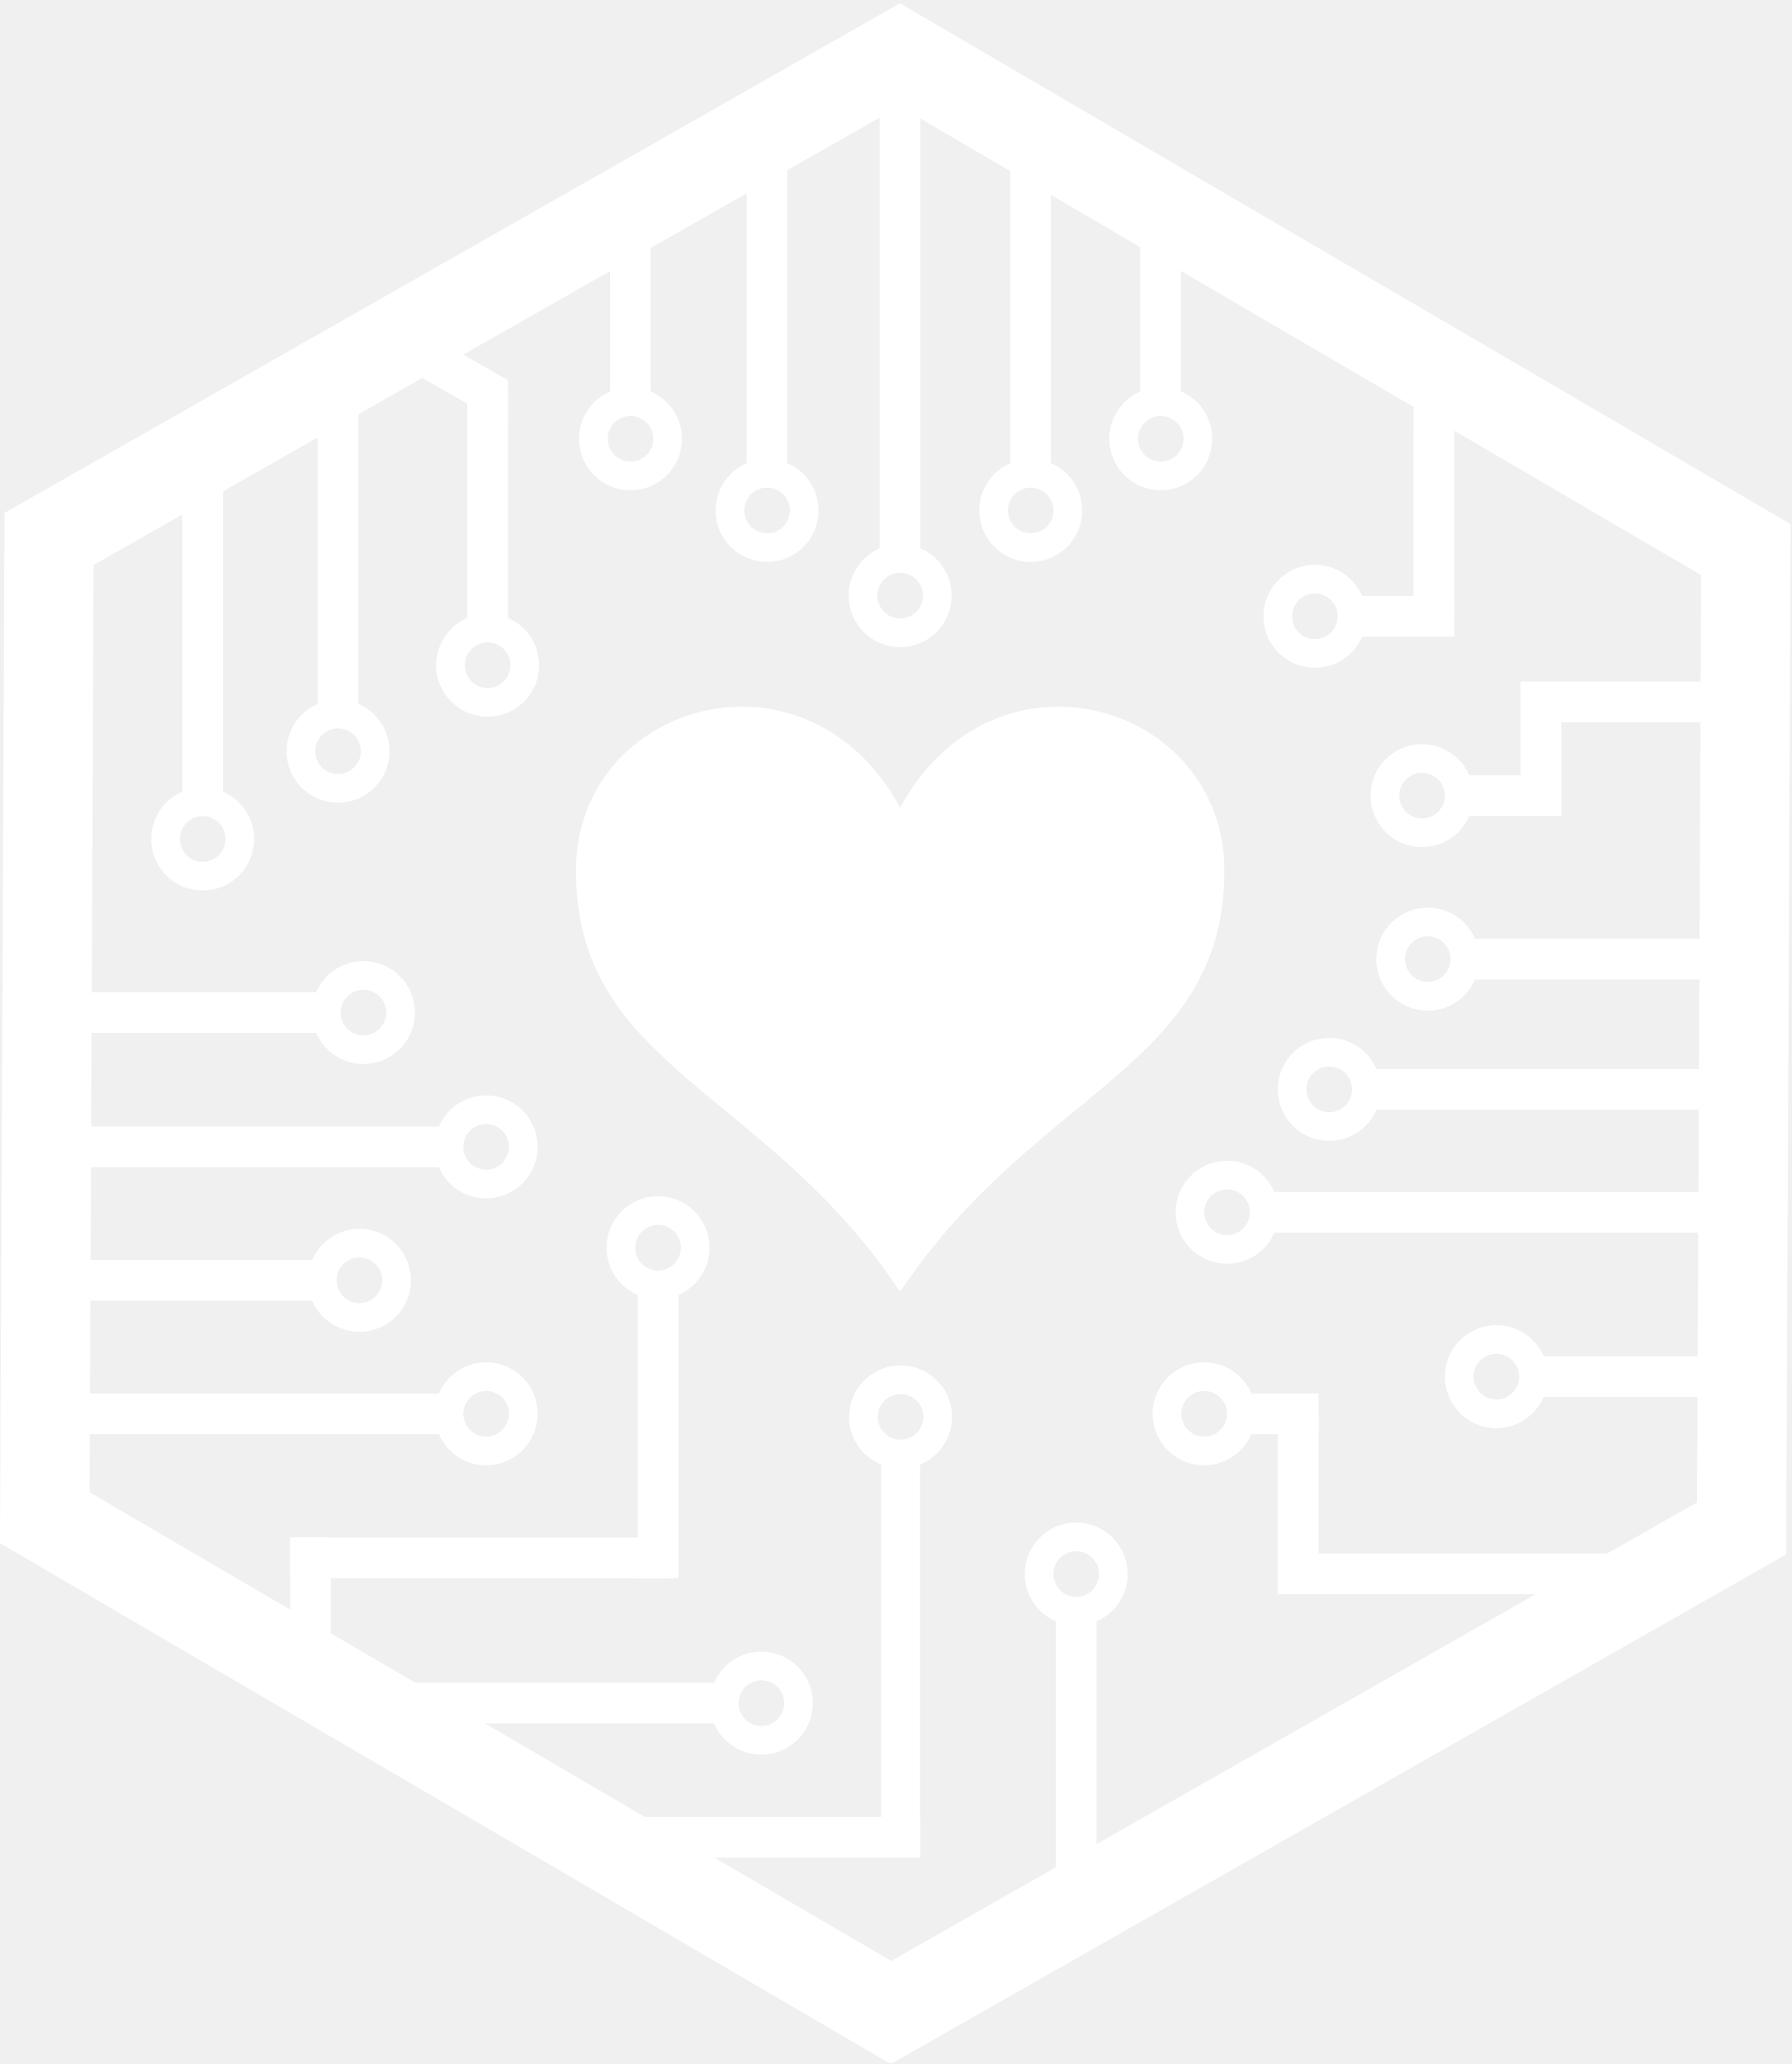
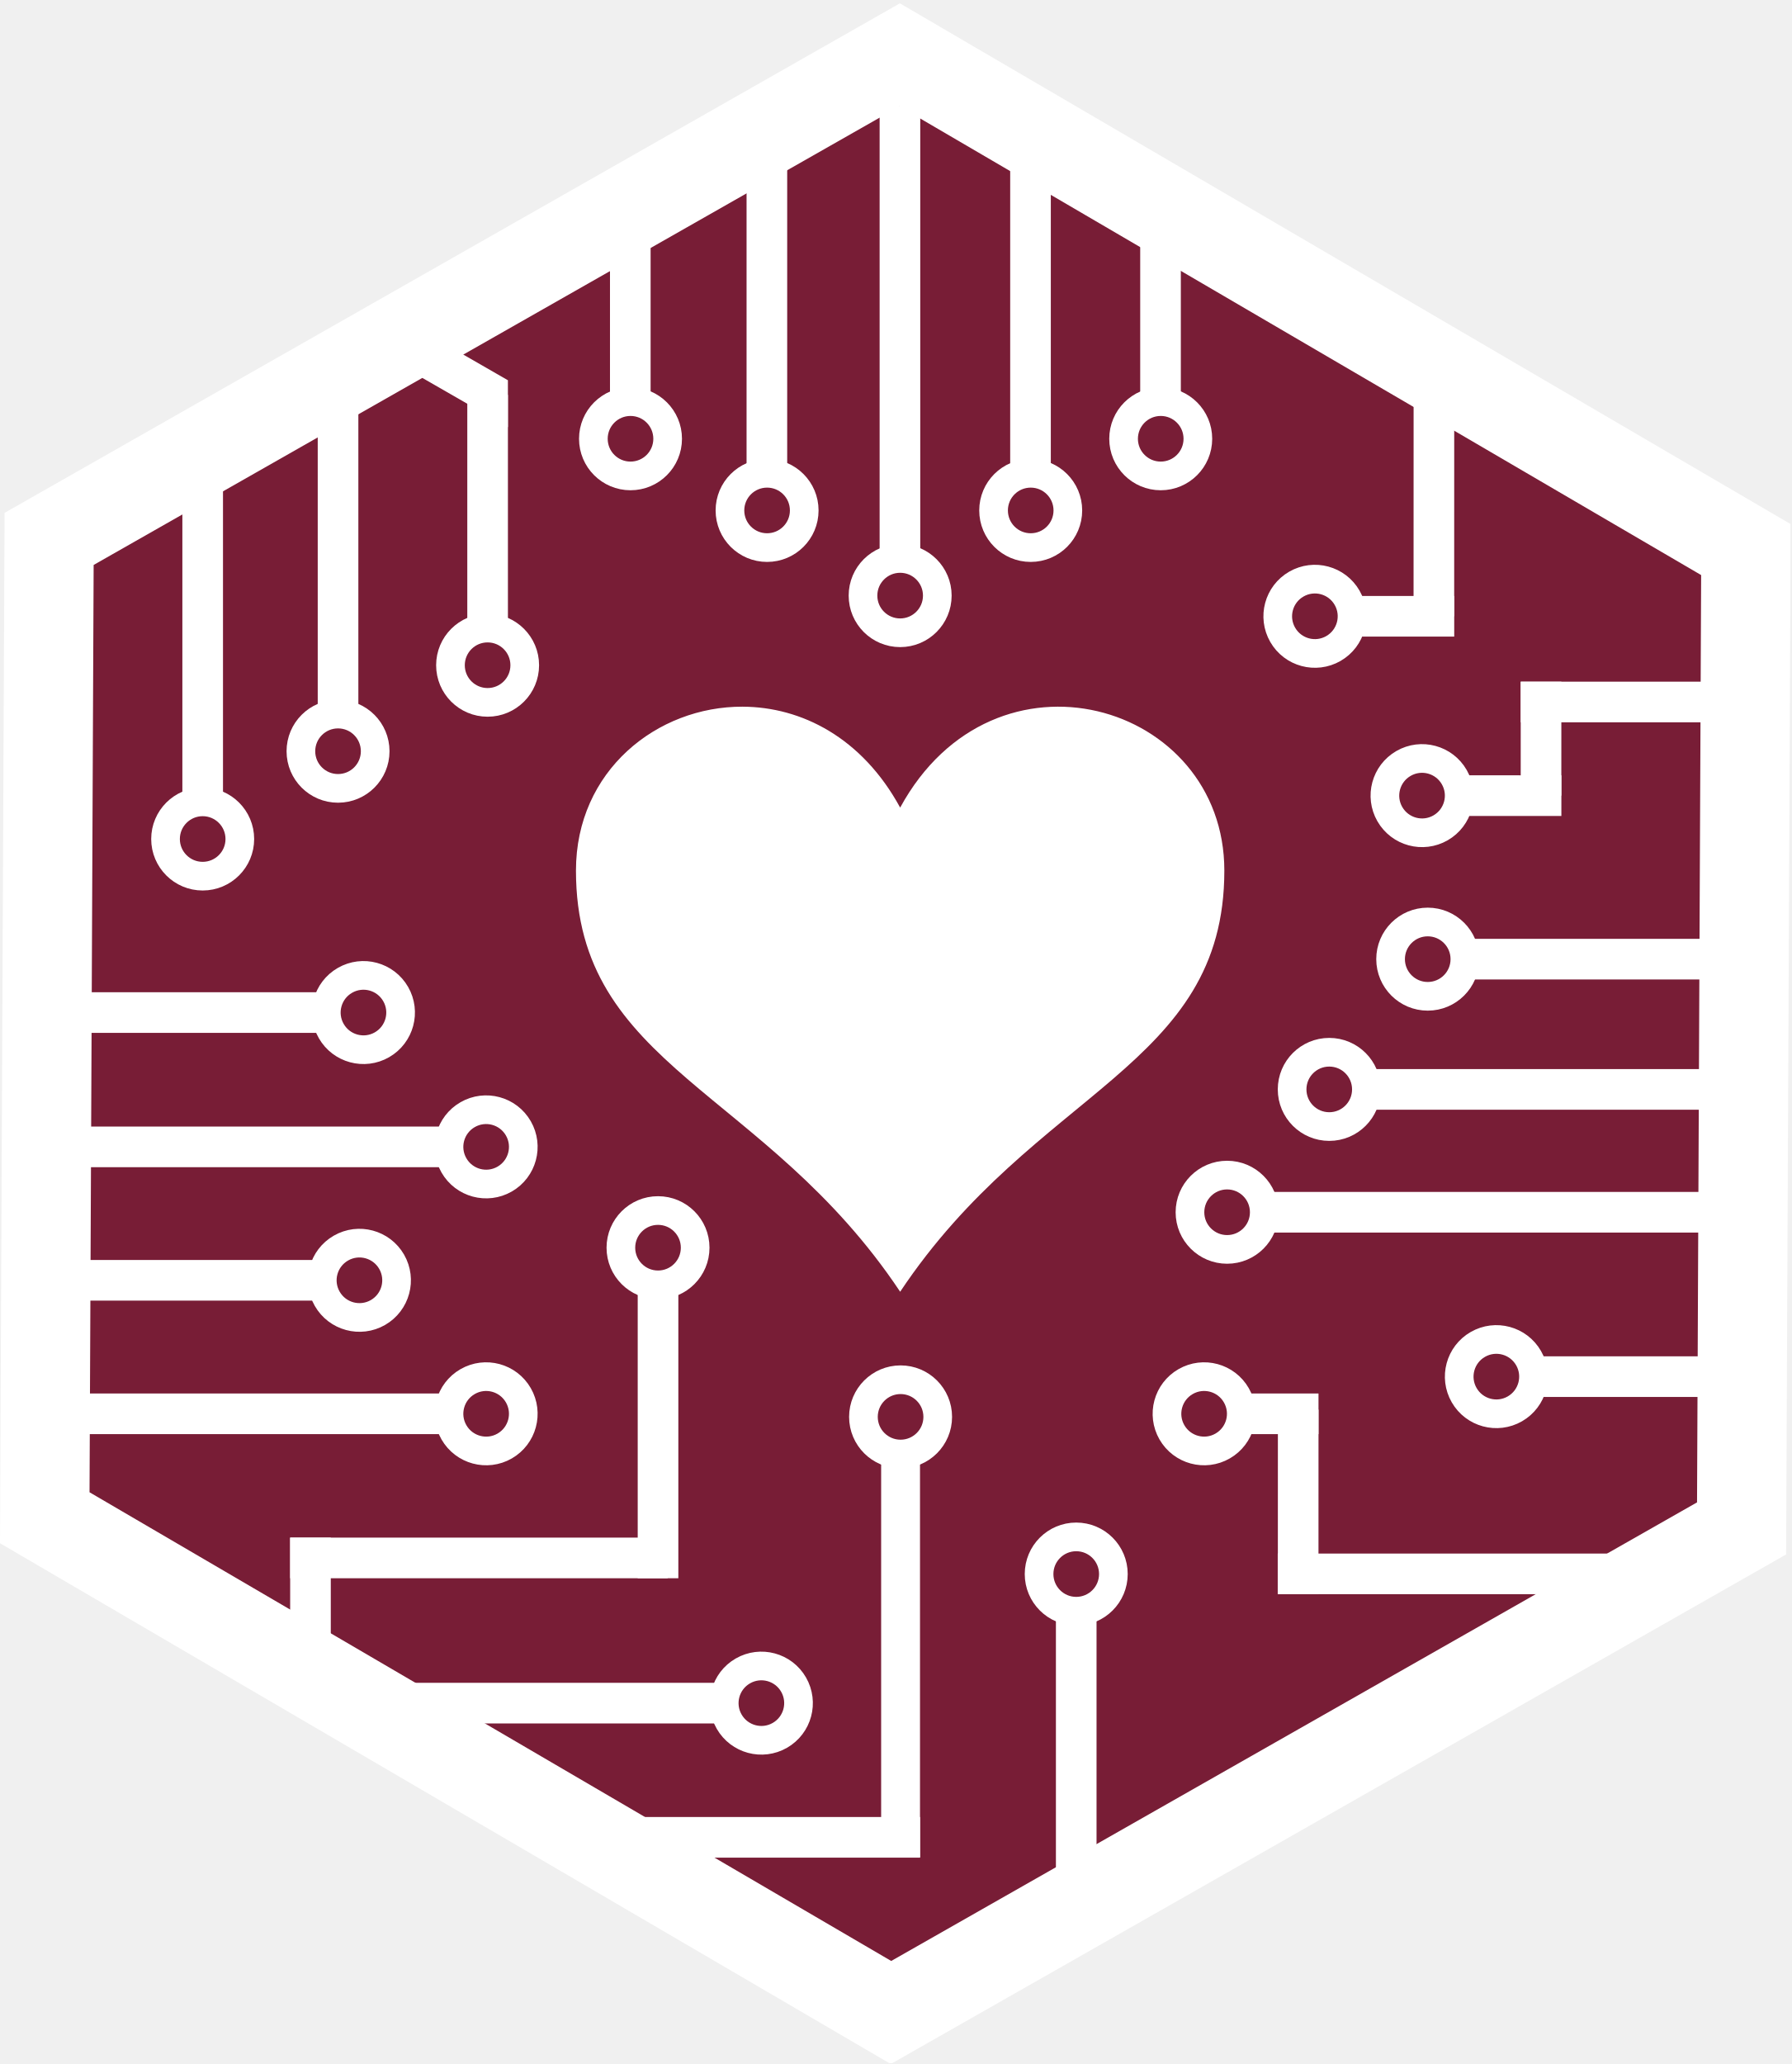
<svg xmlns="http://www.w3.org/2000/svg" xmlns:xlink="http://www.w3.org/1999/xlink" width="125px" height="144px" viewBox="0 0 125 144" version="1.1">
  <defs>
    <polygon id="path-1" points="0 143.94 124.957 143.94 124.957 0.233 0 0.233" />
  </defs>
  <g id="Page-1" stroke="none" stroke-width="1" fill="none" fill-rule="evenodd">
-     <g id="sex-tech-white-sticker">
-       <polygon id="Fill-1" fill="#FFFFFF" points="12.726 56.443 15.561 56.443 15.561 29.799 12.726 29.799" />
-       <path d="M16.736,58.536 C16.736,59.967 15.575,61.128 14.143,61.128 C12.712,61.128 11.551,59.967 11.551,58.536 C11.551,57.104 12.712,55.943 14.143,55.943 C15.575,55.943 16.736,57.104 16.736,58.536 Z" id="Stroke-2" stroke="#FFFFFF" stroke-width="2" />
-       <polygon id="Fill-3" fill="#FFFFFF" points="61.382 39.64 64.217 39.64 64.217 7.421 61.382 7.421" />
-       <path d="M65.407,41.554 C65.407,42.986 64.246,44.147 62.815,44.147 C61.383,44.147 60.222,42.986 60.222,41.554 C60.222,40.123 61.383,38.962 62.815,38.962 C64.246,38.962 65.407,40.123 65.407,41.554 Z" id="Stroke-4" stroke="#FFFFFF" stroke-width="2" />
-       <polygon id="Fill-5" fill="#FFFFFF" points="22.172 50.393 25.007 50.393 25.007 28.152 22.172 28.152" />
-       <path d="M26.181,52.411 C26.181,53.843 25.021,55.003 23.589,55.003 C22.157,55.003 20.997,53.843 20.997,52.411 C20.997,50.98 22.157,49.819 23.589,49.819 C25.021,49.819 26.181,50.98 26.181,52.411 Z" id="Stroke-6" stroke="#FFFFFF" stroke-width="2" />
-       <polyline id="Fill-7" fill="#FFFFFF" points="28.98 26.083 30.393 23.625 35.443 26.529 35.443 29.799 28.98 26.083" />
-       <polygon id="Fill-8" fill="#FFFFFF" points="32.609 43.943 35.444 43.943 35.444 27.549 32.609 27.549" />
-       <path d="M36.618,46.411 C36.618,47.843 35.458,49.003 34.026,49.003 C32.594,49.003 31.434,47.843 31.434,46.411 C31.434,44.98 32.594,43.819 34.026,43.819 C35.458,43.819 36.618,44.98 36.618,46.411 Z" id="Stroke-9" stroke="#FFFFFF" stroke-width="2" />
-       <polygon id="Fill-10" fill="#FFFFFF" points="102.223 68.335 120.058 68.335 120.058 65.5 102.223 65.5" />
-       <path d="M99.63,69.51 C98.199,69.51 97.038,68.349 97.038,66.917 C97.038,65.486 98.199,64.325 99.63,64.325 C101.062,64.325 102.223,65.486 102.223,66.917 C102.223,68.349 101.062,69.51 99.63,69.51 Z" id="Stroke-11" stroke="#FFFFFF" stroke-width="2" />
-       <polygon id="Fill-12" fill="#FFFFFF" points="94.491 77.422 124.058 77.422 124.058 74.587 94.491 74.587" />
-       <path d="M92.758,78.597 C91.326,78.597 90.166,77.436 90.166,76.004 C90.166,74.573 91.326,73.412 92.758,73.412 C94.19,73.412 95.35,74.573 95.35,76.004 C95.35,77.436 94.19,78.597 92.758,78.597 Z" id="Stroke-13" stroke="#FFFFFF" stroke-width="2" />
-       <polygon id="Fill-14" fill="#FFFFFF" points="87.501 85.993 120.058 85.993 120.058 83.158 87.501 83.158" />
-       <path d="M85.63,87.168 C84.199,87.168 83.038,86.007 83.038,84.576 C83.038,83.144 84.199,81.983 85.63,81.983 C87.062,81.983 88.223,83.144 88.223,84.576 C88.223,86.007 87.062,87.168 85.63,87.168 Z" id="Stroke-15" stroke="#FFFFFF" stroke-width="2" />
-       <polygon id="Fill-16" fill="#FFFFFF" points="89.163 111.222 113.805 111.222 113.805 108.388 89.163 108.388" />
-       <polygon id="Fill-17" fill="#FFFFFF" points="73.684 132.878 76.519 132.878 76.519 111.802 73.684 111.802" />
-       <path d="M77.694,109.817 C77.694,111.249 76.533,112.41 75.101,112.41 C73.67,112.41 72.509,111.249 72.509,109.817 C72.509,108.386 73.67,107.225 75.101,107.225 C76.533,107.225 77.694,108.386 77.694,109.817 Z" id="Stroke-18" stroke="#FFFFFF" stroke-width="2" />
-       <polygon id="Fill-19" fill="#FFFFFF" points="42.349 129.603 64.205 129.603 64.205 126.768 42.349 126.768" />
-       <polygon id="Fill-20" fill="#FFFFFF" points="61.488 129.581 64.2 129.581 64.2 100.869 61.488 100.869" />
-       <path d="M65.437,98.852 C65.437,100.284 64.276,101.444 62.844,101.444 C61.413,101.444 60.252,100.284 60.252,98.852 C60.252,97.42 61.413,96.26 62.844,96.26 C64.276,96.26 65.437,97.42 65.437,98.852 Z" id="Stroke-21" stroke="#FFFFFF" stroke-width="2" />
-       <polygon id="Fill-22" fill="#FFFFFF" points="27.079 120.241 50.926 120.241 50.926 117.406 27.079 117.406" />
-       <polygon id="Fill-23" fill="#FFFFFF" points="20.248 117.194 23.083 117.194 23.083 107.275 20.248 107.275" />
-       <polygon id="Fill-24" fill="#FFFFFF" points="20.247 110.11 46.59 110.11 46.59 107.275 20.247 107.275" />
-       <polygon id="Fill-25" fill="#FFFFFF" points="3.113 100.055 31.785 100.055 31.785 97.22 3.113 97.22" />
-       <path d="M32.633,96.39 C33.874,95.676 35.458,96.104 36.172,97.345 C36.885,98.587 36.457,100.171 35.216,100.885 C33.975,101.598 32.39,101.17 31.677,99.929 C30.963,98.688 31.391,97.103 32.633,96.39 Z" id="Stroke-26" stroke="#FFFFFF" stroke-width="2" />
-       <polygon id="Fill-27" fill="#FFFFFF" points="3.113 90.741 22.582 90.741 22.582 87.906 3.113 87.906" />
-       <path d="M23.791,87.076 C25.032,86.362 26.616,86.79 27.33,88.031 C28.043,89.273 27.615,90.857 26.374,91.571 C25.133,92.284 23.548,91.856 22.835,90.615 C22.121,89.374 22.549,87.789 23.791,87.076 Z M51.839,116.576 C53.08,115.862 54.665,116.29 55.378,117.531 C56.091,118.773 55.664,120.357 54.422,121.071 C53.181,121.784 51.597,121.356 50.883,120.115 C50.17,118.874 50.598,117.289 51.839,116.576 Z" id="Stroke-28" stroke="#FFFFFF" stroke-width="2" />
-       <polygon id="Fill-29" fill="#FFFFFF" points="4.753 81.432 31.784 81.432 31.784 78.597 4.753 78.597" />
-       <path d="M32.633,77.767 C33.874,77.054 35.458,77.481 36.172,78.723 C36.885,79.964 36.457,81.549 35.216,82.262 C33.975,82.975 32.39,82.548 31.677,81.306 C30.963,80.065 31.391,78.48 32.633,77.767 Z" id="Stroke-30" stroke="#FFFFFF" stroke-width="2" />
-       <polygon id="Fill-31" fill="#FFFFFF" points="3.128 72.061 23.399 72.061 23.399 69.226 3.128 69.226" />
-       <path d="M24.072,68.396 C25.313,67.682 26.897,68.11 27.611,69.352 C28.324,70.593 27.896,72.177 26.655,72.891 C25.414,73.604 23.829,73.176 23.116,71.935 C22.402,70.694 22.83,69.109 24.072,68.396 Z" id="Stroke-32" stroke="#FFFFFF" stroke-width="2" />
-       <polyline id="Fill-33" fill="#FFFFFF" points="92.006 111.222 89.171 111.222 89.174 98.347 92.009 98.348 92.006 111.222" />
-       <polygon id="Fill-34" fill="#FFFFFF" points="70.493 33.38 73.328 33.38 73.328 9.963 70.493 9.963" />
-       <path d="M74.517,35.612 C74.517,37.044 73.357,38.204 71.925,38.204 C70.493,38.204 69.333,37.044 69.333,35.612 C69.333,34.18 70.493,33.02 71.925,33.02 C73.357,33.02 74.517,34.18 74.517,35.612 Z" id="Stroke-35" stroke="#FFFFFF" stroke-width="2" />
-       <polygon id="Fill-36" fill="#FFFFFF" points="52.097 33.723 54.932 33.723 54.932 9.963 52.097 9.963" />
-       <path d="M56.121,35.612 C56.121,37.044 54.961,38.204 53.529,38.204 C52.097,38.204 50.937,37.044 50.937,35.612 C50.937,34.18 52.097,33.02 53.529,33.02 C54.961,33.02 56.121,34.18 56.121,35.612 Z" id="Stroke-37" stroke="#FFFFFF" stroke-width="2" />
-       <polygon id="Fill-38" fill="#FFFFFF" points="42.566 28.019 45.401 28.019 45.401 14.261 42.566 14.261" />
-       <path d="M46.59,30.612 C46.59,32.044 45.43,33.204 43.998,33.204 C42.566,33.204 41.406,32.044 41.406,30.612 C41.406,29.18 42.566,28.02 43.998,28.02 C45.43,28.02 46.59,29.18 46.59,30.612 Z" id="Stroke-39" stroke="#FFFFFF" stroke-width="2" />
-       <polygon id="Fill-40" fill="#FFFFFF" points="79.566 28.792 82.401 28.792 82.401 14.261 79.566 14.261" />
-       <path d="M83.59,30.612 C83.59,32.044 82.43,33.204 80.998,33.204 C79.566,33.204 78.406,32.044 78.406,30.612 C78.406,29.18 79.566,28.02 80.998,28.02 C82.43,28.02 83.59,29.18 83.59,30.612 Z" id="Stroke-41" stroke="#FFFFFF" stroke-width="2" />
-       <polyline id="Fill-42" fill="#FFFFFF" points="98.645 25.903 101.479 25.904 101.476 42.997 98.641 42.997 98.645 25.903" />
-       <polyline id="Fill-43" fill="#FFFFFF" points="101.479 41.581 101.479 44.415 93.756 44.414 93.757 41.579 101.479 41.581" />
-       <path d="M93.048,45.245 C91.807,45.958 90.222,45.53 89.509,44.289 C88.795,43.048 89.223,41.463 90.464,40.75 C91.706,40.036 93.29,40.464 94.004,41.705 C94.717,42.947 94.289,44.531 93.048,45.245 Z" id="Stroke-44" stroke="#FFFFFF" stroke-width="2" />
-       <polyline id="Fill-45" fill="#FFFFFF" points="106.12 47.558 108.955 47.559 108.953 55.509 106.118 55.509 106.12 47.558" />
-       <polyline id="Fill-46" fill="#FFFFFF" points="108.957 54.093 108.956 56.927 101.234 56.926 101.234 54.091 108.957 54.093" />
-       <path d="M100.525,57.757 C99.284,58.47 97.7,58.042 96.986,56.801 C96.273,55.56 96.701,53.975 97.942,53.262 C99.183,52.548 100.768,52.976 101.481,54.217 C102.195,55.459 101.767,57.043 100.525,57.757 Z" id="Stroke-47" stroke="#FFFFFF" stroke-width="2" />
-       <polygon id="Fill-48" fill="#FFFFFF" points="106.118 50.393 122.036 50.393 122.036 47.558 106.118 47.558" />
-       <polygon id="Fill-49" fill="#FFFFFF" points="85.957 100.055 92.008 100.055 92.008 97.22 85.957 97.22" />
-       <path d="M81.779,99.929 C81.066,98.688 81.493,97.103 82.735,96.39 C83.976,95.676 85.561,96.104 86.274,97.345 C86.988,98.587 86.56,100.171 85.318,100.884 C84.077,101.598 82.493,101.17 81.779,99.929 Z" id="Stroke-50" stroke="#FFFFFF" stroke-width="2" />
-       <polygon id="Fill-51" fill="#FFFFFF" points="106.581 97.462 119.537 97.462 119.537 94.627 106.581 94.627" />
-       <path d="M102.172,97.336 C101.458,96.095 101.886,94.51 103.127,93.797 C104.369,93.083 105.953,93.511 106.667,94.753 C107.38,95.994 106.952,97.579 105.711,98.292 C104.47,99.005 102.885,98.577 102.172,97.336 Z" id="Stroke-52" stroke="#FFFFFF" stroke-width="2" />
-       <polygon id="Fill-53" fill="#FFFFFF" points="44.501 110.11 47.336 110.11 47.336 89.641 44.501 89.641" />
-       <path d="M48.51,87.049 C48.51,88.48 47.35,89.641 45.918,89.641 C44.486,89.641 43.326,88.48 43.326,87.049 C43.326,85.617 44.486,84.456 45.918,84.456 C47.35,84.456 48.51,85.617 48.51,87.049 Z" id="Stroke-54" stroke="#FFFFFF" stroke-width="2" />
-       <g id="Group-57">
-         <mask id="mask-2" fill="white">
-           <use xlink:href="#path-1" />
-         </mask>
-         <g id="Clip-56" />
-         <path d="M118.423,104.817 L62.191,136.812 L6.248,104.112 L6.535,39.415 L62.766,7.421 L118.709,40.121 L118.423,104.817 Z M124.639,108.45 L124.957,36.567 L62.797,0.233 L0.319,35.782 L0,107.666 L62.16,144 L124.639,108.45 L124.639,108.45 Z" id="Fill-55" fill="#FFFFFF" mask="url(#mask-2)" />
+     <g id="Artboard">
+       <polygon id="Path-2" fill="#781D36" points="3.536 37.98 62.322 3.958 120.727 38.866 121.826 105.903 62.52 139.94 2.9 105.539" />
+       <g id="logo">
+         <polygon id="Fill-1" fill="#FFFFFF" fill-rule="nonzero" points="12.726 56.443 15.561 56.443 15.561 29.799 12.726 29.799" />
+         <path d="M16.736,58.536 C16.736,59.967 15.575,61.128 14.143,61.128 C12.712,61.128 11.551,59.967 11.551,58.536 C11.551,57.104 12.712,55.943 14.143,55.943 C15.575,55.943 16.736,57.104 16.736,58.536 Z" id="Stroke-2" stroke="#FFFFFF" stroke-width="2" />
+         <polygon id="Fill-3" fill="#FFFFFF" fill-rule="nonzero" points="61.382 39.64 64.217 39.64 64.217 7.421 61.382 7.421" />
+         <path d="M65.407,41.554 C65.407,42.986 64.246,44.147 62.815,44.147 C61.383,44.147 60.222,42.986 60.222,41.554 C60.222,40.123 61.383,38.962 62.815,38.962 C64.246,38.962 65.407,40.123 65.407,41.554 Z" id="Stroke-4" stroke="#FFFFFF" stroke-width="2" />
+         <polygon id="Fill-5" fill="#FFFFFF" fill-rule="nonzero" points="22.172 50.393 25.007 50.393 25.007 28.152 22.172 28.152" />
+         <path d="M26.181,52.411 C26.181,53.843 25.021,55.003 23.589,55.003 C22.157,55.003 20.997,53.843 20.997,52.411 C20.997,50.98 22.157,49.819 23.589,49.819 C25.021,49.819 26.181,50.98 26.181,52.411 Z" id="Stroke-6" stroke="#FFFFFF" stroke-width="2" />
+         <polyline id="Fill-7" fill="#FFFFFF" fill-rule="nonzero" points="28.98 26.083 30.393 23.625 35.443 26.529 35.443 29.799 28.98 26.083" />
+         <polygon id="Fill-8" fill="#FFFFFF" fill-rule="nonzero" points="32.609 43.943 35.444 43.943 35.444 27.549 32.609 27.549" />
+         <path d="M36.618,46.411 C36.618,47.843 35.458,49.003 34.026,49.003 C32.594,49.003 31.434,47.843 31.434,46.411 C31.434,44.98 32.594,43.819 34.026,43.819 C35.458,43.819 36.618,44.98 36.618,46.411 Z" id="Stroke-9" stroke="#FFFFFF" stroke-width="2" />
+         <polygon id="Fill-10" fill="#FFFFFF" fill-rule="nonzero" points="102.223 68.335 120.058 68.335 120.058 65.5 102.223 65.5" />
+         <path d="M99.63,69.51 C98.199,69.51 97.038,68.349 97.038,66.917 C97.038,65.486 98.199,64.325 99.63,64.325 C101.062,64.325 102.223,65.486 102.223,66.917 C102.223,68.349 101.062,69.51 99.63,69.51 Z" id="Stroke-11" stroke="#FFFFFF" stroke-width="2" />
+         <polygon id="Fill-12" fill="#FFFFFF" fill-rule="nonzero" points="94.491 77.422 124.058 77.422 124.058 74.587 94.491 74.587" />
+         <path d="M92.758,78.597 C91.326,78.597 90.166,77.436 90.166,76.004 C90.166,74.573 91.326,73.412 92.758,73.412 C94.19,73.412 95.35,74.573 95.35,76.004 C95.35,77.436 94.19,78.597 92.758,78.597 Z" id="Stroke-13" stroke="#FFFFFF" stroke-width="2" />
+         <polygon id="Fill-14" fill="#FFFFFF" fill-rule="nonzero" points="87.501 85.993 120.058 85.993 120.058 83.158 87.501 83.158" />
+         <path d="M85.63,87.168 C84.199,87.168 83.038,86.007 83.038,84.576 C83.038,83.144 84.199,81.983 85.63,81.983 C87.062,81.983 88.223,83.144 88.223,84.576 C88.223,86.007 87.062,87.168 85.63,87.168 Z" id="Stroke-15" stroke="#FFFFFF" stroke-width="2" />
+         <polygon id="Fill-16" fill="#FFFFFF" fill-rule="nonzero" points="89.163 111.222 113.805 111.222 113.805 108.388 89.163 108.388" />
+         <polygon id="Fill-17" fill="#FFFFFF" fill-rule="nonzero" points="73.684 132.878 76.519 132.878 76.519 111.802 73.684 111.802" />
+         <path d="M77.694,109.817 C77.694,111.249 76.533,112.41 75.101,112.41 C73.67,112.41 72.509,111.249 72.509,109.817 C72.509,108.386 73.67,107.225 75.101,107.225 C76.533,107.225 77.694,108.386 77.694,109.817 Z" id="Stroke-18" stroke="#FFFFFF" stroke-width="2" />
+         <polygon id="Fill-19" fill="#FFFFFF" fill-rule="nonzero" points="42.349 129.603 64.205 129.603 64.205 126.768 42.349 126.768" />
+         <polygon id="Fill-20" fill="#FFFFFF" fill-rule="nonzero" points="61.488 129.581 64.2 129.581 64.2 100.869 61.488 100.869" />
+         <path d="M65.437,98.852 C65.437,100.284 64.276,101.444 62.844,101.444 C61.413,101.444 60.252,100.284 60.252,98.852 C60.252,97.42 61.413,96.26 62.844,96.26 C64.276,96.26 65.437,97.42 65.437,98.852 Z" id="Stroke-21" stroke="#FFFFFF" stroke-width="2" />
+         <polygon id="Fill-22" fill="#FFFFFF" fill-rule="nonzero" points="27.079 120.241 50.926 120.241 50.926 117.406 27.079 117.406" />
+         <polygon id="Fill-23" fill="#FFFFFF" fill-rule="nonzero" points="20.248 117.194 23.083 117.194 23.083 107.275 20.248 107.275" />
+         <polygon id="Fill-24" fill="#FFFFFF" fill-rule="nonzero" points="20.247 110.11 46.59 110.11 46.59 107.275 20.247 107.275" />
+         <polygon id="Fill-25" fill="#FFFFFF" fill-rule="nonzero" points="3.113 100.055 31.785 100.055 31.785 97.22 3.113 97.22" />
+         <path d="M32.633,96.39 C33.874,95.676 35.458,96.104 36.172,97.345 C36.885,98.587 36.457,100.171 35.216,100.885 C33.975,101.598 32.39,101.17 31.677,99.929 C30.963,98.688 31.391,97.103 32.633,96.39 Z" id="Stroke-26" stroke="#FFFFFF" stroke-width="2" />
+         <polygon id="Fill-27" fill="#FFFFFF" fill-rule="nonzero" points="3.113 90.741 22.582 90.741 22.582 87.906 3.113 87.906" />
+         <path d="M23.791,87.076 C25.032,86.362 26.616,86.79 27.33,88.031 C28.043,89.273 27.615,90.857 26.374,91.571 C25.133,92.284 23.548,91.856 22.835,90.615 C22.121,89.374 22.549,87.789 23.791,87.076 Z M51.839,116.576 C53.08,115.862 54.665,116.29 55.378,117.531 C56.091,118.773 55.664,120.357 54.422,121.071 C53.181,121.784 51.597,121.356 50.883,120.115 C50.17,118.874 50.598,117.289 51.839,116.576 Z" id="Stroke-28" stroke="#FFFFFF" stroke-width="2" />
+         <polygon id="Fill-29" fill="#FFFFFF" fill-rule="nonzero" points="4.753 81.432 31.784 81.432 31.784 78.597 4.753 78.597" />
+         <path d="M32.633,77.767 C33.874,77.054 35.458,77.481 36.172,78.723 C36.885,79.964 36.457,81.549 35.216,82.262 C33.975,82.975 32.39,82.548 31.677,81.306 C30.963,80.065 31.391,78.48 32.633,77.767 Z" id="Stroke-30" stroke="#FFFFFF" stroke-width="2" />
+         <polygon id="Fill-31" fill="#FFFFFF" fill-rule="nonzero" points="3.128 72.061 23.399 72.061 23.399 69.226 3.128 69.226" />
+         <path d="M24.072,68.396 C25.313,67.682 26.897,68.11 27.611,69.352 C28.324,70.593 27.896,72.177 26.655,72.891 C25.414,73.604 23.829,73.176 23.116,71.935 C22.402,70.694 22.83,69.109 24.072,68.396 Z" id="Stroke-32" stroke="#FFFFFF" stroke-width="2" />
+         <polyline id="Fill-33" fill="#FFFFFF" fill-rule="nonzero" points="92.006 111.222 89.171 111.222 89.174 98.347 92.009 98.348 92.006 111.222" />
+         <polygon id="Fill-34" fill="#FFFFFF" fill-rule="nonzero" points="70.493 33.38 73.328 33.38 73.328 9.963 70.493 9.963" />
+         <path d="M74.517,35.612 C74.517,37.044 73.357,38.204 71.925,38.204 C70.493,38.204 69.333,37.044 69.333,35.612 C69.333,34.18 70.493,33.02 71.925,33.02 C73.357,33.02 74.517,34.18 74.517,35.612 Z" id="Stroke-35" stroke="#FFFFFF" stroke-width="2" />
+         <polygon id="Fill-36" fill="#FFFFFF" fill-rule="nonzero" points="52.097 33.723 54.932 33.723 54.932 9.963 52.097 9.963" />
+         <path d="M56.121,35.612 C56.121,37.044 54.961,38.204 53.529,38.204 C52.097,38.204 50.937,37.044 50.937,35.612 C50.937,34.18 52.097,33.02 53.529,33.02 C54.961,33.02 56.121,34.18 56.121,35.612 Z" id="Stroke-37" stroke="#FFFFFF" stroke-width="2" />
+         <polygon id="Fill-38" fill="#FFFFFF" fill-rule="nonzero" points="42.566 28.019 45.401 28.019 45.401 14.261 42.566 14.261" />
+         <path d="M46.59,30.612 C46.59,32.044 45.43,33.204 43.998,33.204 C42.566,33.204 41.406,32.044 41.406,30.612 C41.406,29.18 42.566,28.02 43.998,28.02 C45.43,28.02 46.59,29.18 46.59,30.612 Z" id="Stroke-39" stroke="#FFFFFF" stroke-width="2" />
+         <polygon id="Fill-40" fill="#FFFFFF" fill-rule="nonzero" points="79.566 28.792 82.401 28.792 82.401 14.261 79.566 14.261" />
+         <path d="M83.59,30.612 C83.59,32.044 82.43,33.204 80.998,33.204 C79.566,33.204 78.406,32.044 78.406,30.612 C78.406,29.18 79.566,28.02 80.998,28.02 C82.43,28.02 83.59,29.18 83.59,30.612 Z" id="Stroke-41" stroke="#FFFFFF" stroke-width="2" />
+         <polyline id="Fill-42" fill="#FFFFFF" fill-rule="nonzero" points="98.645 25.903 101.479 25.904 101.476 42.997 98.641 42.997 98.645 25.903" />
+         <polyline id="Fill-43" fill="#FFFFFF" fill-rule="nonzero" points="101.479 41.581 101.479 44.415 93.756 44.414 93.757 41.579 101.479 41.581" />
+         <path d="M93.048,45.245 C91.807,45.958 90.222,45.53 89.509,44.289 C88.795,43.048 89.223,41.463 90.464,40.75 C91.706,40.036 93.29,40.464 94.004,41.705 C94.717,42.947 94.289,44.531 93.048,45.245 Z" id="Stroke-44" stroke="#FFFFFF" stroke-width="2" />
+         <polyline id="Fill-45" fill="#FFFFFF" fill-rule="nonzero" points="106.12 47.558 108.955 47.559 108.953 55.509 106.118 55.509 106.12 47.558" />
+         <polyline id="Fill-46" fill="#FFFFFF" fill-rule="nonzero" points="108.957 54.093 108.956 56.927 101.234 56.926 101.234 54.091 108.957 54.093" />
+         <path d="M100.525,57.757 C99.284,58.47 97.7,58.042 96.986,56.801 C96.273,55.56 96.701,53.975 97.942,53.262 C99.183,52.548 100.768,52.976 101.481,54.217 C102.195,55.459 101.767,57.043 100.525,57.757 Z" id="Stroke-47" stroke="#FFFFFF" stroke-width="2" />
+         <polygon id="Fill-48" fill="#FFFFFF" fill-rule="nonzero" points="106.118 50.393 122.036 50.393 122.036 47.558 106.118 47.558" />
+         <polygon id="Fill-49" fill="#FFFFFF" fill-rule="nonzero" points="85.957 100.055 92.008 100.055 92.008 97.22 85.957 97.22" />
+         <path d="M81.779,99.929 C81.066,98.688 81.493,97.103 82.735,96.39 C83.976,95.676 85.561,96.104 86.274,97.345 C86.988,98.587 86.56,100.171 85.318,100.884 C84.077,101.598 82.493,101.17 81.779,99.929 Z" id="Stroke-50" stroke="#FFFFFF" stroke-width="2" />
+         <polygon id="Fill-51" fill="#FFFFFF" fill-rule="nonzero" points="106.581 97.462 119.537 97.462 119.537 94.627 106.581 94.627" />
+         <path d="M102.172,97.336 C101.458,96.095 101.886,94.51 103.127,93.797 C104.369,93.083 105.953,93.511 106.667,94.753 C107.38,95.994 106.952,97.579 105.711,98.292 C104.47,99.005 102.885,98.577 102.172,97.336 Z" id="Stroke-52" stroke="#FFFFFF" stroke-width="2" />
+         <polygon id="Fill-53" fill="#FFFFFF" fill-rule="nonzero" points="44.501 110.11 47.336 110.11 47.336 89.641 44.501 89.641" />
+         <path d="M48.51,87.049 C48.51,88.48 47.35,89.641 45.918,89.641 C44.486,89.641 43.326,88.48 43.326,87.049 C43.326,85.617 44.486,84.456 45.918,84.456 C47.35,84.456 48.51,85.617 48.51,87.049 Z" id="Stroke-54" stroke="#FFFFFF" stroke-width="2" />
+         <g id="Group-57">
+           <g id="Fill-55-Clipped">
+             <mask id="mask-2" fill="white">
+               <use xlink:href="#path-1" />
+             </mask>
+             <g id="path-1" />
+             <path d="M118.423,104.817 L62.191,136.812 L6.248,104.112 L6.535,39.415 L62.766,7.421 L118.709,40.121 L118.423,104.817 Z M124.639,108.45 L124.957,36.567 L62.797,0.233 L0.319,35.782 L0,107.666 L62.16,144 L124.639,108.45 L124.639,108.45 Z" id="Fill-55" fill="#FFFFFF" fill-rule="nonzero" mask="url(#mask-2)" />
+           </g>
+         </g>
+         <path d="M51.827,49.303 C45.853,49.28 40.192,53.771 40.192,60.739 C40.192,74.492 53.368,75.951 62.815,90.122 C72.261,75.951 85.437,74.491 85.437,60.739 C85.437,49.004 69.382,44.294 62.815,56.344 C60.147,51.448 55.913,49.321 51.827,49.304 L51.827,49.303" id="Fill-58" fill="#FFFFFF" fill-rule="nonzero" />
      </g>
-       <path d="M51.827,49.303 C45.853,49.28 40.192,53.771 40.192,60.739 C40.192,74.492 53.368,75.951 62.815,90.122 C72.261,75.951 85.437,74.491 85.437,60.739 C85.437,49.004 69.382,44.294 62.815,56.344 C60.147,51.448 55.913,49.321 51.827,49.304 L51.827,49.303" id="Fill-58" fill="#FFFFFF" />
    </g>
  </g>
</svg>
